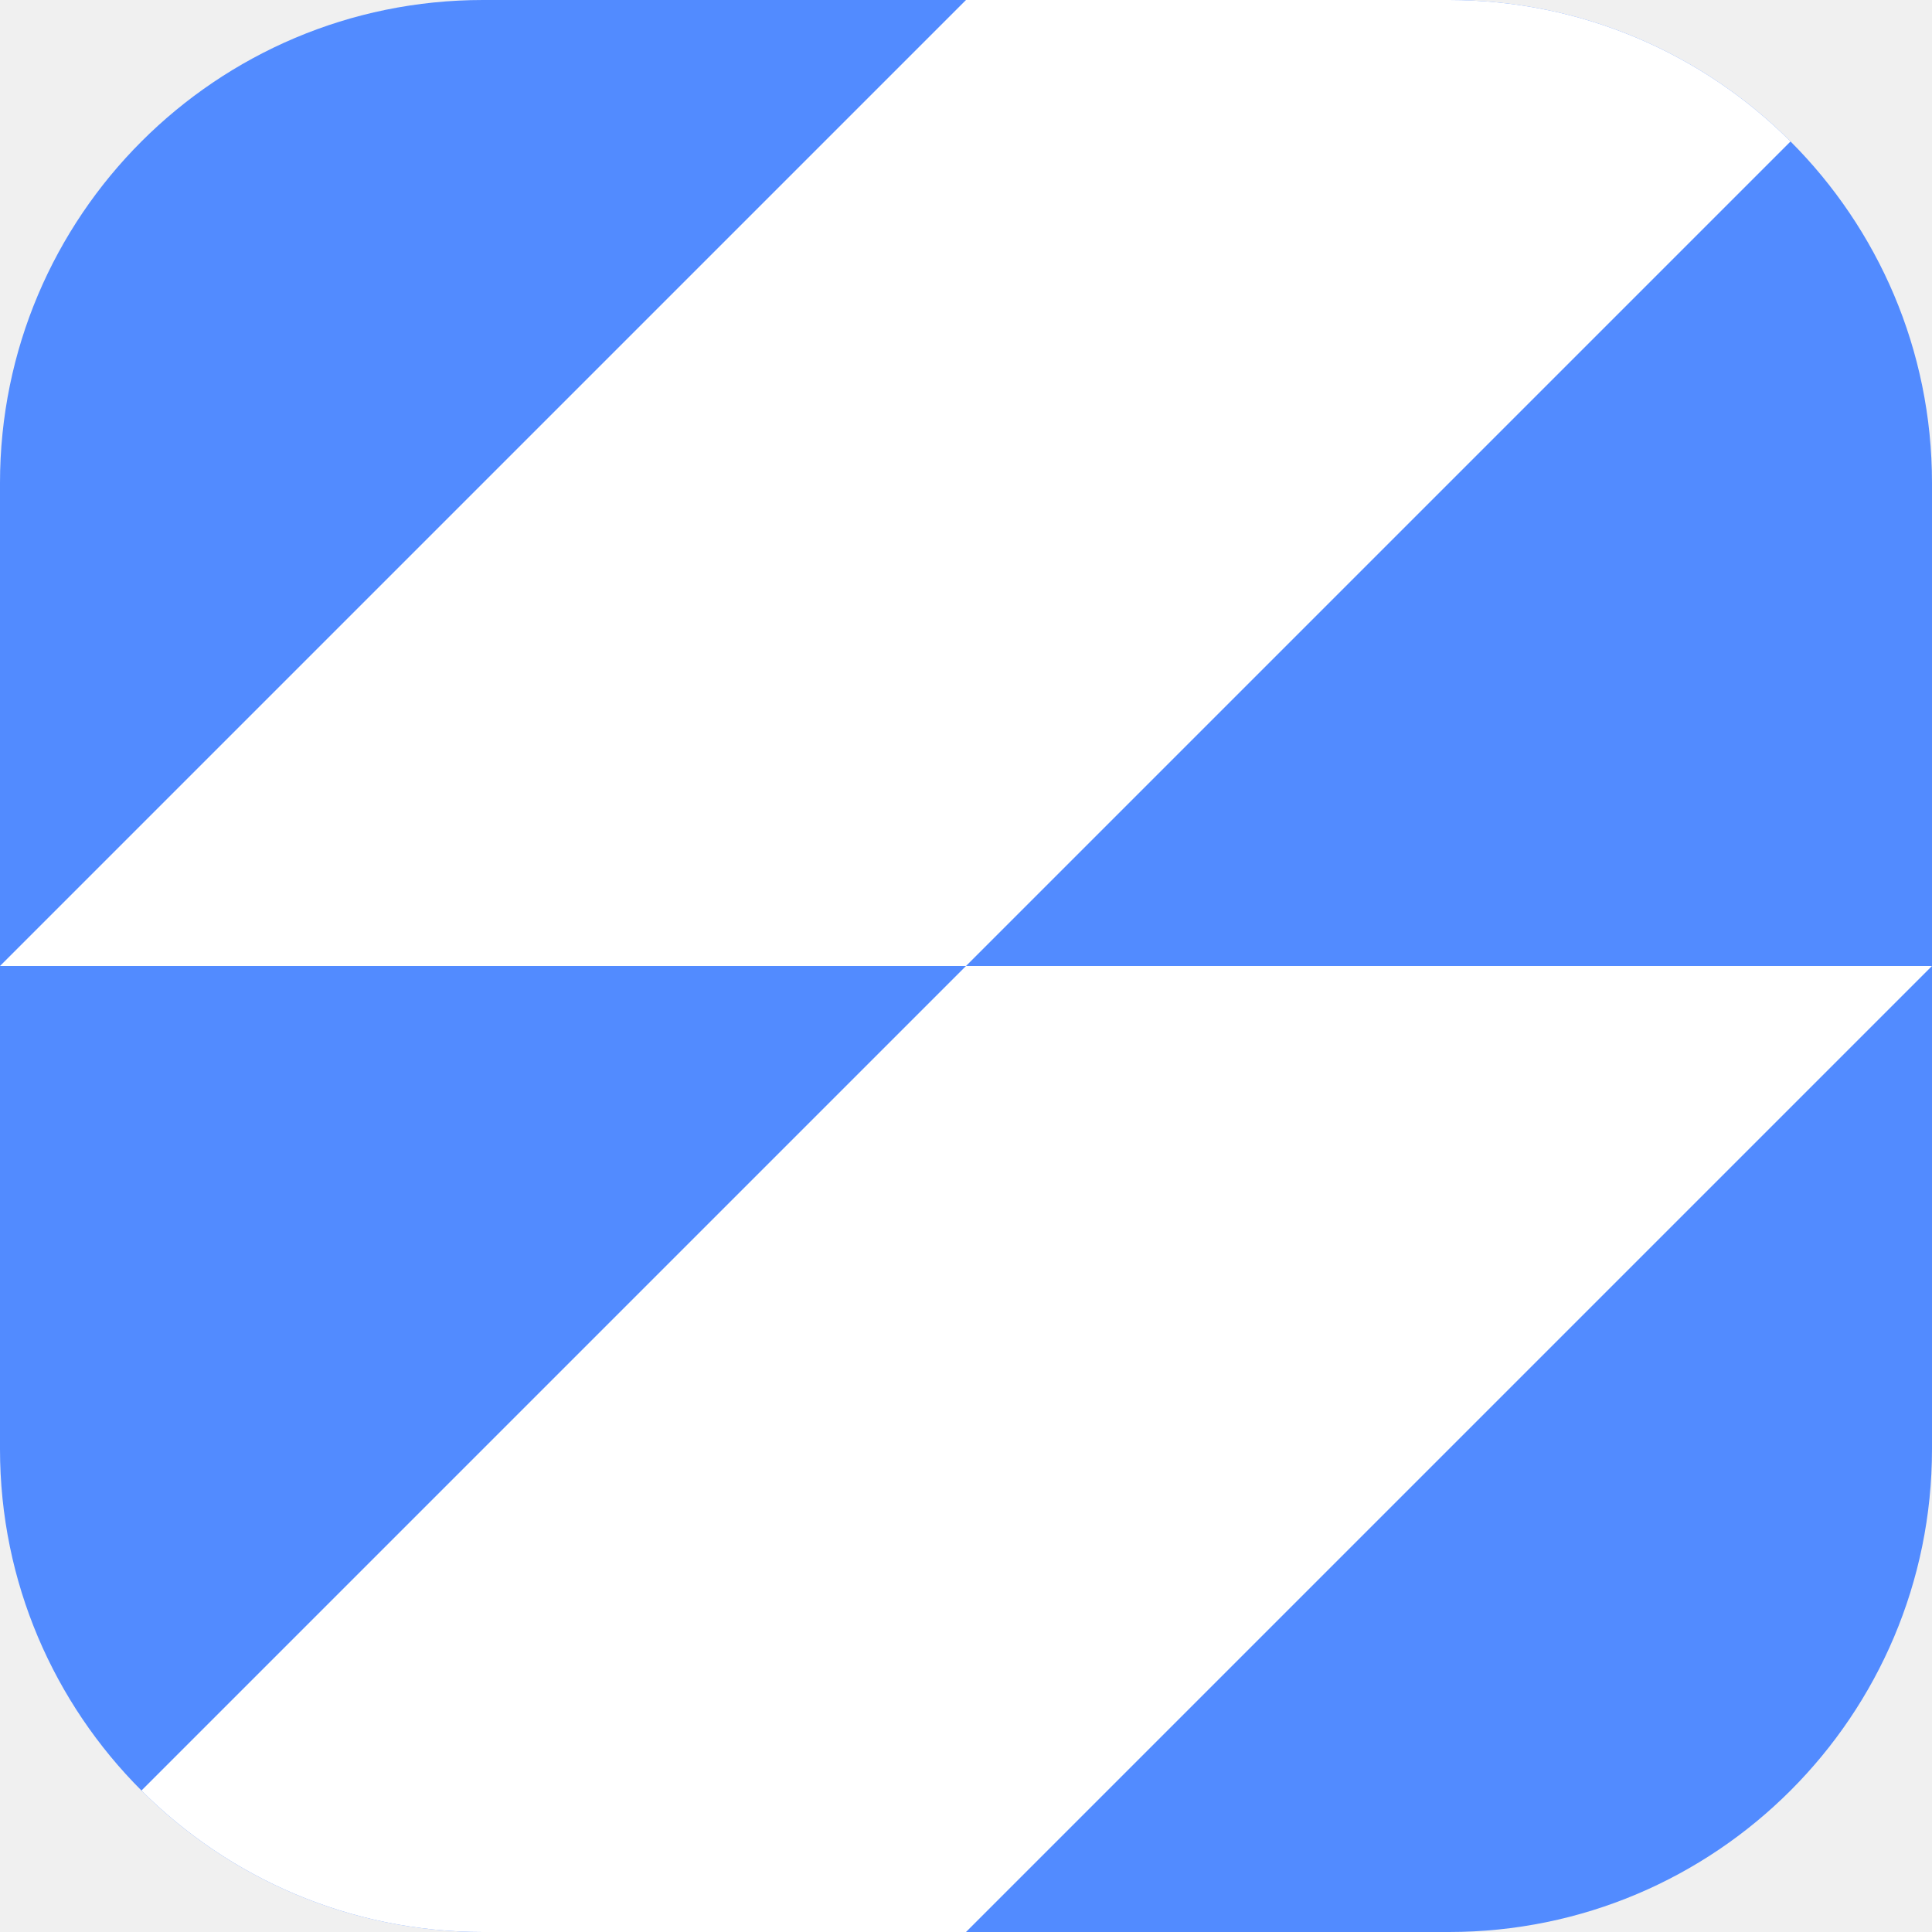
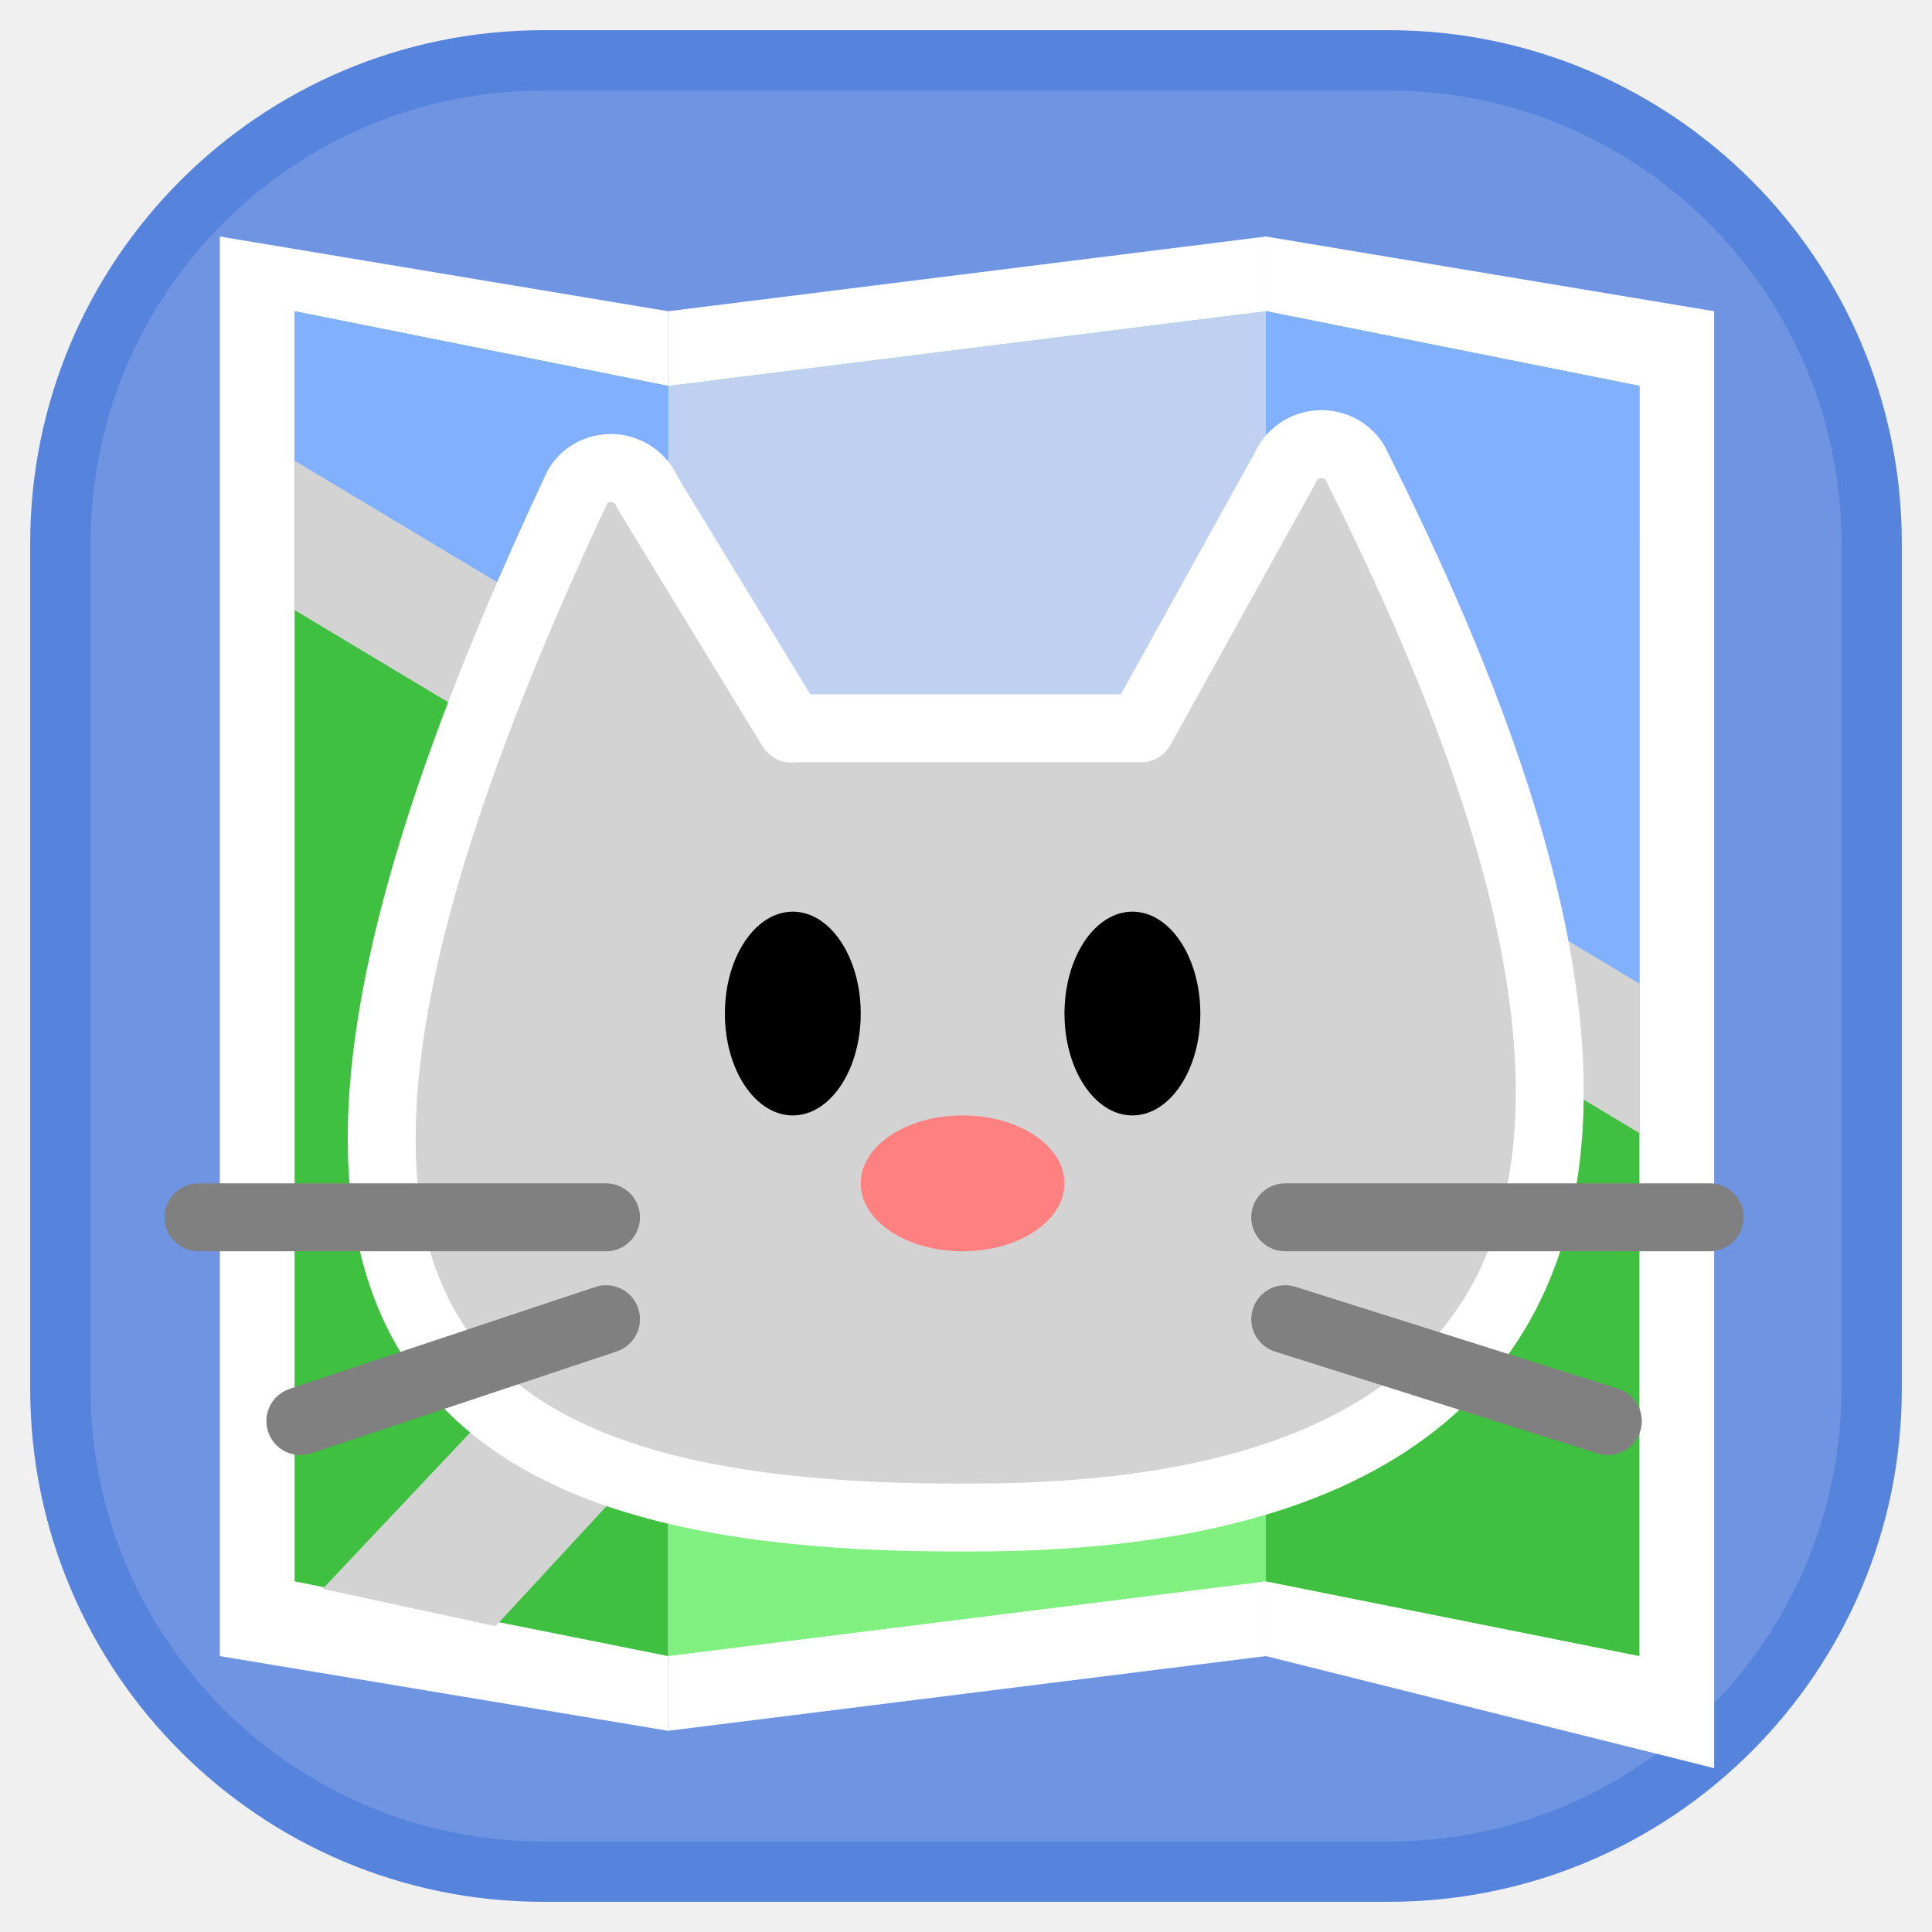
- <svg xmlns="http://www.w3.org/2000/svg" viewBox="0 0 512 512" height="512" width="512">
+ <svg xmlns="http://www.w3.org/2000/svg" viewBox="0 0 512 512">
  <defs>
-     <clipPath id="rounded-rect">
-       <rect width="512" height="512" x="0" y="0" rx="128" ry="128" fill="hsl(220, 100%, 66%)" stroke="hsl(220, 100%, 66%)" />
-     </clipPath>
+     <style>
+ 			#kitty #head {
+ 				stroke: white;
+ 				stroke-width: 20;
+ 				stroke-linecap: round;
+ 				stroke-linejoin: round;
+ 				fill: lightgrey;
+ 			}
+ 
+ 			#kitty #mouth, 
+ 			#kitty #whiskers {
+ 				stroke-width: 20;
+ 			}
+ 
+ 			#kitty #whiskers {
+ 				stroke-linecap: round;
+ 			}
+ 
+ 			#kitty #eyes-open {
+ 				fill: black;
+ 			}
+ 
+ 			#kitty #eyes-closed {
+ 				stroke: black;
+ 				stroke-width: 25;
+ 				stroke-linecap: round;
+ 			}
+ 
+ 			#kitty #nose {
+ 				fill: hsl(0, 100%, 75%);
+ 			}
+ 
+ 			#kitty #mouth, 
+ 			#kitty #whiskers {
+ 				stroke: grey;
+ 			}
+ 
+ 			#map .outline {
+ 				fill: white;
+ 			}
+ 
+ 			#hat {
+ 				fill: #f4d160;
+ 				stroke: darkgoldenrod;
+ 				stroke-width: 2;
+ 				fill-rule: evenodd;
+ 				clip-rule: evenodd;
+ 				stroke-linejoin: round;
+ 				stroke-miterlimit: 2;
+ 			}
+ 
+ 			#hatband {
+ 				fill: darkgoldenrod;
+ 				stroke: darkgoldenrod;
+ 			}
+ 
+ 			#flower path {
+ 				stroke: orange;
+ 				stroke: none;
+ 			}
+ 
+ 			#flower #center {
+ 				fill: orange;
+ 				stroke: none;
+ 			}
+ 		</style>
  </defs>
-   <g clip-path="url(#rounded-rect)">
-     <path d="M 0 0, 512 0, 512 512, 0 512 Z" fill="hsl(220, 100%, 66%)" />
-     <g style="fill:white">
-       <path d="M 256, 0 0, 256 256, 256 512, 0 Z" />
-       <path d="M 0, 512 256, 256 512, 256 256, 512 Z" />
+   <rect width="480" height="480" x="16" y="16" rx="128" ry="128" fill="hsl(220, 66%, 66%)" stroke="hsl(220, 66%, 60%)" stroke-width="16" />
+   <g id="kitty" transform="translate(256, 256) scale(0.9) translate(0 -20) translate(0, 20) translate(-256, -256)">
+     <g id="map" transform="translate(256 256) scale(1 -1) translate(-256 -256)">
+       <g transform="scale(22) translate(-0.35 -1029)">
+         <path class="outline" d="m8 1030.4 8 1v19l -8 -1z" fill="#b0b0c0" />
+         <path class="outline" d="m2 1031.4 6 -1v19l -6 1z" fill="#bdc3c7" />
+         <path class="outline" d="m16 1031.4 6 -1.5v 19.5l -6 1 z" fill="#bdc3c7" />
+         <path d="m3 1032.4 5 -1v17l -5 1z" fill="#40c040" />
+         <path d="m8 1031.4 8 1v17l -8 -1z" fill="#80f080" />
+         <path d="m21 1048.4 -5 1v -17l5 -1z" fill="#40c040" />
+         <path d="m5.688 1031.8 -2.312 0.5 4.625 4.9v -2.9l -2.312 -2.5z" fill="lightgrey" />
+         <path d="m21 1046.4 -5 1v -6l5 -3z" fill="lightgrey" />
+         <path d="m21 1048.4 -5 1v -6l5 -3z" fill="#80b0ff" />
+         <path d="m8 1042.4 8 -1v6l -8 -1z" fill="lightgrey" />
+         <path d="m8 1044.4 8 -1v6l -8 -1z" fill="#c0d0f0" />
+         <path d="m3 1045.4 5 -3v4l -5 1z" fill="lightgrey" />
+         <path d="m3 1047.4 5 -3v4l -5 1z" fill="#80b0ff" />
+         <path d="m8 8.801v -2.898l4 8.66h -1.469z" transform="translate(0 1028.4)" fill="lightgrey" />
+       </g>
+     </g>
+     <g id="kitty">
+       <path id="head" d="M 204.6, 186.1 l -42.4 -69.5 c -1.6 -4 -5.4 -6.8 -9.7 -7.2 -4.3 -.4 -8.5, 1.6 -10.8, 5.3 -112.2, 238.9 -53.9, 304.5, 114.4, 303.7, 252.7, 1, 166.6 -206.3, 114.4 -310.7 -5.1-7.9 -16.9-6.9 -20.6, 1.8 l -42.4, 76.5 h -102.9 Z" />
+       <g id="eyes-open">
+         <ellipse cx="205" cy="270" rx="20" ry="30" />
+         <ellipse cx="305" cy="270" rx="20" ry="30" />
+         <animate id="eyes-open-blink" attributeName="opacity" values="0;1" begin="10s;eyes-open-blink.end+30s" dur="1s" fill="remove" calcMode="discrete" repeatCount="1" />
+       </g>
+       <g id="eyes-closed" opacity="0">
+         <line x1="185" y1="270" x2="225" y2="270" />
+         <line x1="285" y1="270" x2="325" y2="270" />
+         <animate id="eyes-closed-blink" attributeName="opacity" values="1;0" begin="10s;eyes-closed-blink.end+30s" dur="1s" fill="remove" calcMode="discrete" repeatCount="1" />
+       </g>
+       <g id="mouth" style="display:none">
+         <line x1="255" y1="315" x2="255" y2="365" />
+         <line x1="215" y1="370" x2="255" y2="365" />
+         <line x1="255" y1="365" x2="295" y2="370" />
+       </g>
+       <g id="nose">
+         <ellipse cx="255" cy="320" rx="30" ry="20" />
+       </g>
+       <g id="whiskers">
+         <line x1="30" y1="330" x2="150" y2="330" />
+         <line x1="60" y1="390" x2="150" y2="360" />
+         <line x1="475" y1="330" x2="350" y2="330" />
+         <line x1="445" y1="390" x2="350" y2="360" />
+       </g>
+     </g>
+     <g id="hat" transform="scale(12.5, 10) translate(4, -4.55)" style="display:none">
+       <path d="M8.551,15.447c0.224,-0.041 0.392,-0.23 0.407,-0.457c0.225,-3.326 3.281,-6.357 7.015,-6.357c2.669,-0 4.993,1.549 6.182,3.647c0.216,0.38 1.068,1.144 2.025,1.928c1.436,1.177 3.11,2.401 3.23,2.451c0.932,0.388 1.678,0.817 2.126,1.271c0.298,0.303 0.464,0.617 0.464,0.937c-0,0.696 -0.565,1.379 -1.564,1.994c-2.331,1.437 -7.027,2.506 -12.436,2.506c-5.409,0 -10.105,-1.069 -12.436,-2.506c-0.999,-0.615 -1.564,-1.298 -1.564,-1.994c0,-0.621 0.442,-1.188 1.24,-1.69c1.133,-0.714 2.986,-1.299 5.311,-1.73Z" />
+       <path id="hatband" d="M20.226,14.173c0.197,0.466 0.524,1.305 0.722,1.89c0.021,0.064 0.041,0.124 0.059,0.179c-1.239,0.387 -3.025,0.625 -5.007,0.625c-2.24,0 -4.023,-0.261 -5.224,-0.731c-0.632,-0.246 -1.092,-0.536 -1.329,-0.893c0.014,-0.552 0.114,-1.096 0.288,-1.62l0,0.001c0.357,0.192 0.825,0.382 1.383,0.549c1.319,0.395 3.166,0.694 5.138,0.694c1.466,0 2.832,-0.409 3.97,-0.694Z" />
+       <g id="flower">
+         <path d="M24.714,17.878c-0.128,-0.056 -0.273,-0.056 -0.401,-0c-0.245,0.107 -0.516,0.166 -0.8,0.166c-0.981,0 -1.798,-0.707 -1.967,-1.638c-0.023,-0.129 -0.096,-0.243 -0.202,-0.319c-0.511,-0.362 -0.844,-0.958 -0.844,-1.631c0,-0.979 0.704,-1.795 1.633,-1.966c0.203,-0.038 0.363,-0.197 0.401,-0.401c0.172,-0.929 0.987,-1.633 1.966,-1.633c0.979,-0 1.794,0.704 1.966,1.633c0.038,0.203 0.197,0.362 0.401,0.4c0.928,0.172 1.632,0.988 1.632,1.967c0,0.662 -0.322,1.249 -0.818,1.612c-0.104,0.077 -0.175,0.191 -0.197,0.319c-0.163,0.941 -0.984,1.657 -1.971,1.657c-0.284,0 -0.554,-0.059 -0.799,-0.166Z" style="fill:#fbeeac" />
+         <ellipse id="center" cx="24.5" cy="14.25" rx="1.5" ry="1.5" />
+       </g>
    </g>
  </g>
</svg>
